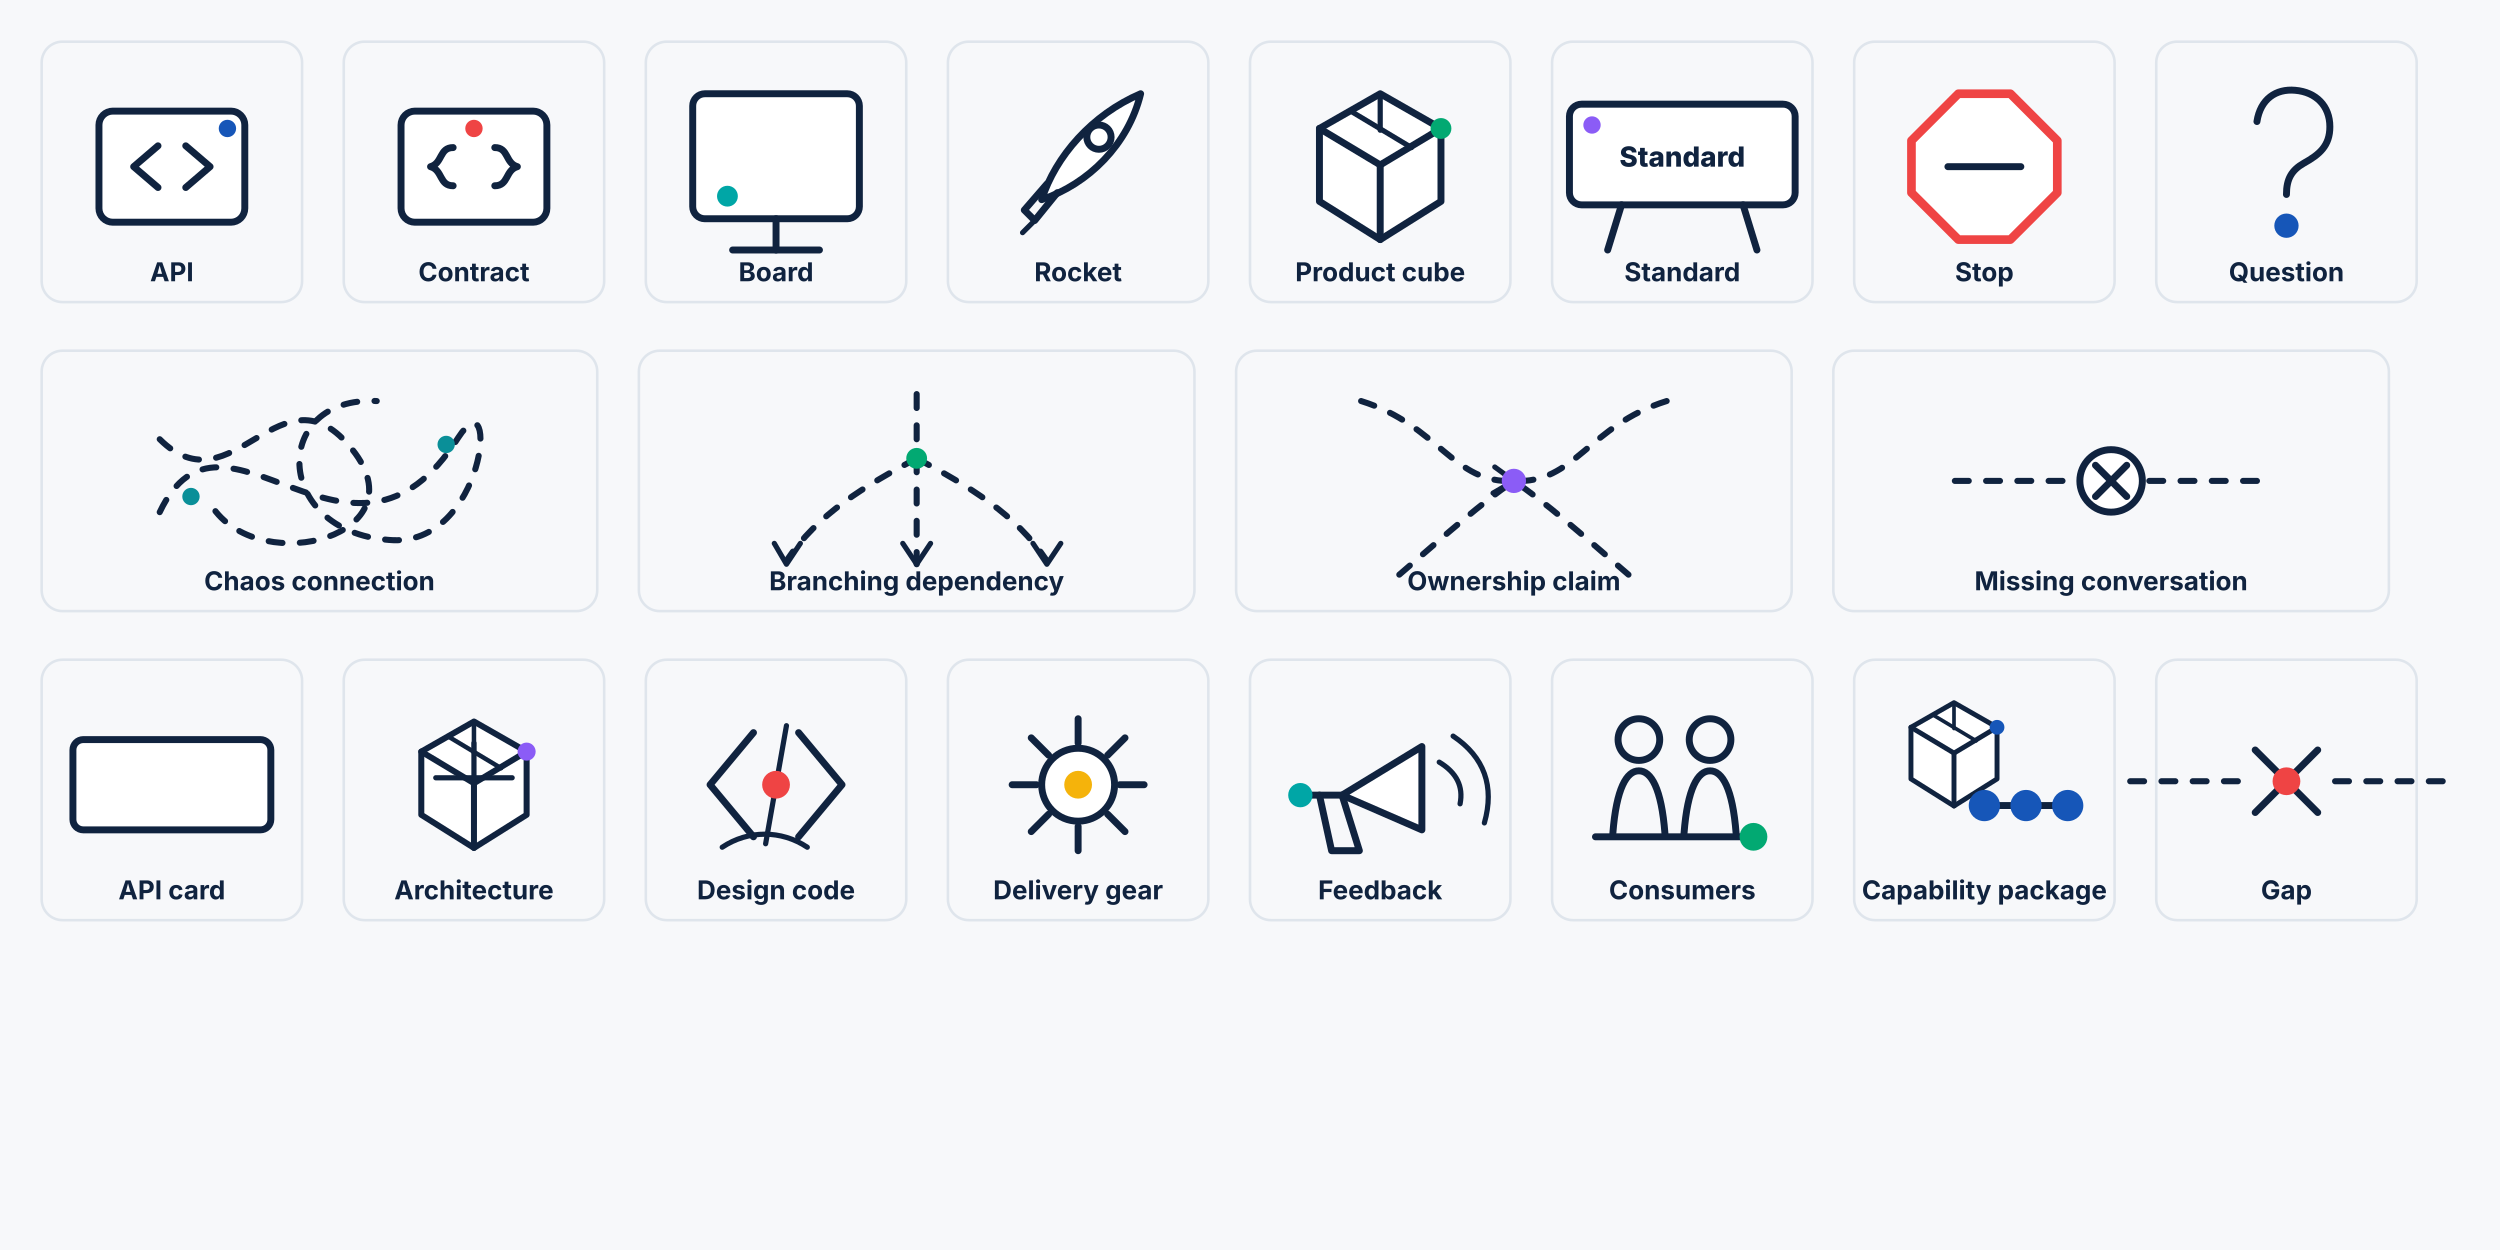
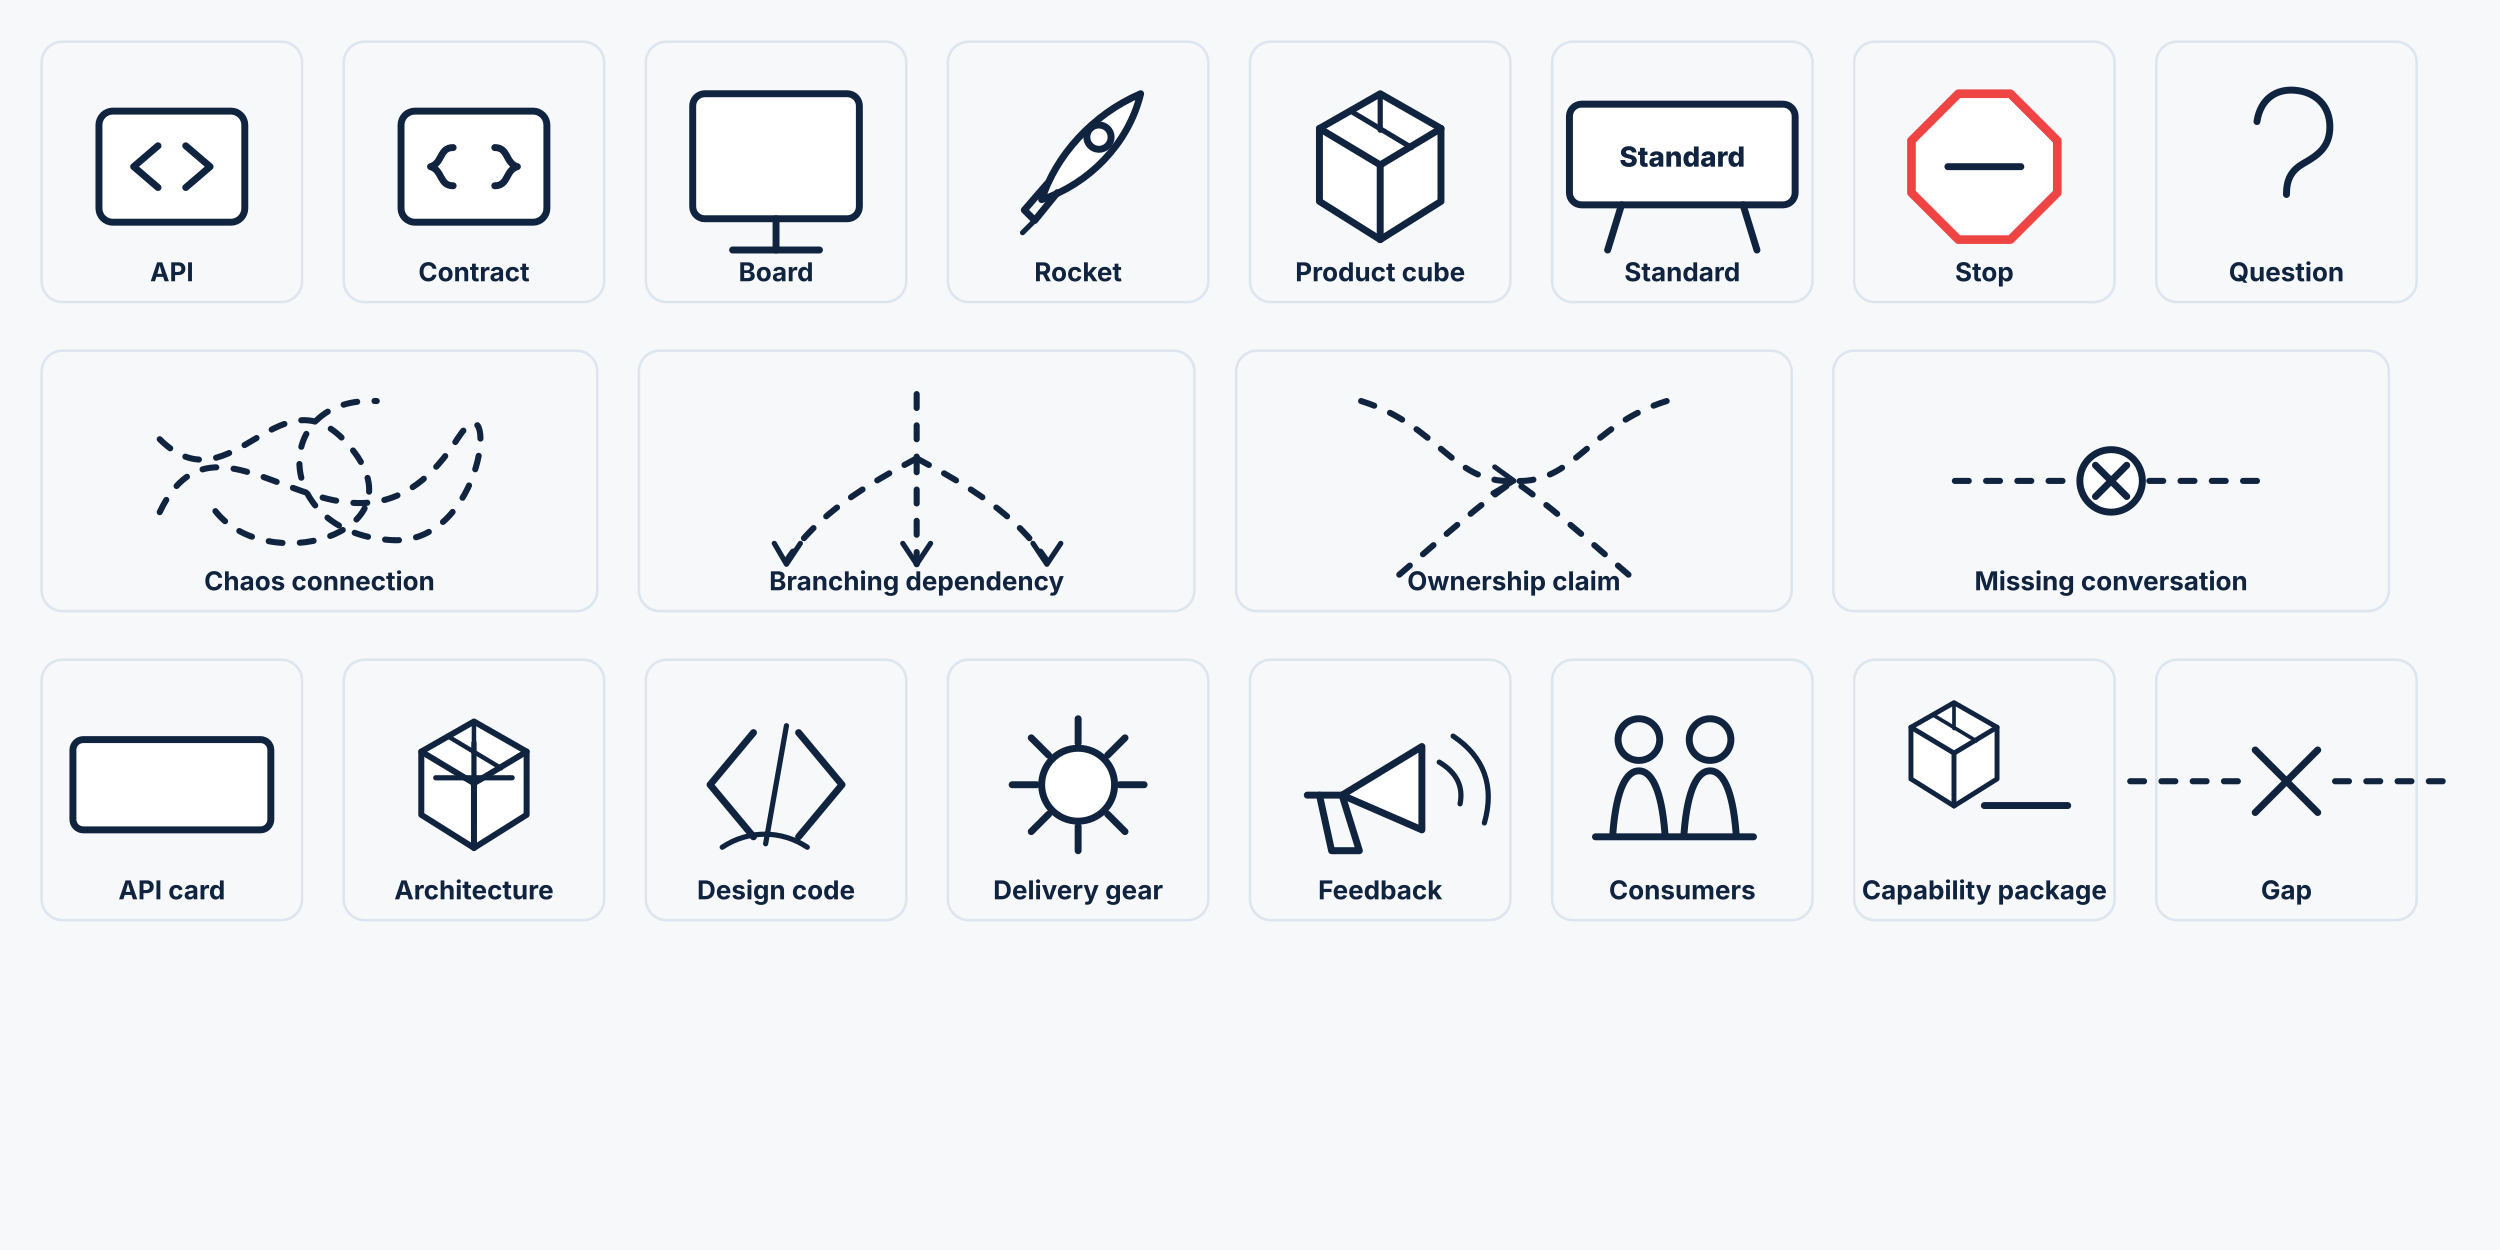
<svg xmlns="http://www.w3.org/2000/svg" width="1440" height="720" viewBox="0 0 1440 720" role="img" aria-labelledby="title description">
  <defs>
    <style>
      :root, svg {
        --apiops-ink: #10233f;
        --apiops-muted: #647184;
        --apiops-paper: #ffffff;
        --apiops-border: #dfe5ec;
        --apiops-accent: transparent;
      }
      .base { fill: none; stroke: var(--apiops-ink, #10233f); stroke-width: 4; stroke-linecap: round; stroke-linejoin: round; }
      .fine { fill: none; stroke: var(--apiops-ink, #10233f); stroke-width: 3; stroke-linecap: round; stroke-linejoin: round; }
      .dash { fill: none; stroke: var(--apiops-ink, #10233f); stroke-width: 3.5; stroke-linecap: round; stroke-linejoin: round; stroke-dasharray: 8 10; }
-       .accent { fill: var(--apiops-accent, currentColor); stroke: none; }
      .paper { fill: var(--apiops-paper, #ffffff); stroke: var(--apiops-ink, #10233f); stroke-width: 4; stroke-linecap: round; stroke-linejoin: round; }
      .soft { fill: #f7f8fa; stroke: var(--apiops-border, #dfe5ec); stroke-width: 1.5; }
      .label { font-family: Inter, Arial, sans-serif; font-size: 16px; font-weight: 800; fill: var(--apiops-ink, #10233f); text-anchor: middle; }
      .small { font-family: Inter, Arial, sans-serif; font-size: 12px; font-weight: 800; fill: var(--apiops-ink, #10233f); text-anchor: middle; }
      .tile-label { font-family: Inter, Arial, sans-serif; font-size: 15px; font-weight: 750; fill: var(--apiops-ink, #10233f); text-anchor: middle; }
    </style>
    <symbol id="symbol-api" viewBox="0 0 120 120">
      <rect x="18" y="28" width="84" height="64" rx="8" class="paper" />
      <path d="M52 48 L38 60 L52 72" class="base" />
      <path d="M68 48 L82 60 L68 72" class="base" />
-       <circle cx="92" cy="38" r="5" class="accent" />
    </symbol>
    <symbol id="symbol-api-card" viewBox="0 0 150 100">
      <rect x="18" y="26" width="114" height="52" rx="6" class="paper" />
    </symbol>
    <symbol id="symbol-contract" viewBox="0 0 120 120">
      <rect x="18" y="28" width="84" height="64" rx="8" class="paper" />
      <path d="M48 49 C40 49 42 58 35 60 C42 62 40 71 48 71" class="base" />
      <path d="M72 49 C80 49 78 58 85 60 C78 62 80 71 72 71" class="base" />
-       <circle cx="60" cy="38" r="5" class="accent" />
    </symbol>
    <symbol id="symbol-code-brackets" viewBox="0 0 120 120">
      <path d="M47 30 L22 60 L47 90" class="base" />
      <path d="M73 30 L98 60 L73 90" class="base" />
      <path d="M66 26 L54 94" class="fine" />
-       <circle cx="60" cy="60" r="8" class="accent" />
    </symbol>
    <symbol id="symbol-curly-contract" viewBox="0 0 120 120">
      <rect x="21" y="24" width="78" height="72" rx="8" class="paper" />
      <path d="M48 42 C39 42 41 54 35 56 C41 58 39 72 48 72" class="base" />
      <path d="M72 42 C81 42 79 54 85 56 C79 58 81 72 72 72" class="base" />
      <path d="M53 84 H67" class="fine" />
-       <circle cx="60" cy="20" r="7" class="accent" />
    </symbol>
    <symbol id="symbol-field" viewBox="0 0 120 120">
      <rect x="24" y="32" width="72" height="56" rx="8" class="paper" />
      <path d="M60 43 V77" class="base" />
      <path d="M48 43 H72" class="fine" />
      <path d="M48 77 H72" class="fine" />
-       <circle cx="91" cy="37" r="5" class="accent" />
    </symbol>
    <symbol id="symbol-question" viewBox="0 0 80 120">
      <path d="M23 34 C25 21 34 15 45 16 C57 17 65 25 65 37 C65 48 59 53 50 58 C43 62 40 67 40 76" class="base" />
-       <circle cx="40" cy="94" r="7" class="accent" />
    </symbol>
    <symbol id="symbol-alert" viewBox="0 0 80 120">
      <path d="M40 18 V70" class="base" />
-       <circle cx="40" cy="92" r="7" class="accent" />
      <path d="M19 24 L11 14" class="fine" />
      <path d="M61 24 L69 14" class="fine" />
    </symbol>
    <symbol id="symbol-board" viewBox="0 0 140 120">
      <rect x="22" y="18" width="96" height="72" rx="7" class="paper" />
-       <circle cx="42" cy="77" r="6" class="accent" />
      <path d="M70 90 V108" class="base" />
      <path d="M45 108 H95" class="base" />
    </symbol>
    <symbol id="symbol-stop" viewBox="0 0 120 120">
      <path d="M45 18 H75 L102 45 V75 L75 102 H45 L18 75 V45 Z" class="paper" />
      <path d="M39 60 H81" class="base" />
      <path d="M45 18 H75 L102 45 V75 L75 102 H45 L18 75 V45 Z" fill="none" stroke="#ef4444" stroke-width="5" stroke-linejoin="round" />
    </symbol>
    <symbol id="symbol-rocket" viewBox="0 0 120 120">
      <path d="M39 79 C47 54 68 30 96 18 C89 47 66 70 39 79Z" class="paper" />
      <circle cx="72" cy="43" r="7" class="paper" />
      <path d="M48 75 L35 91 L29 85 L42 70" class="base" />
      <path d="M35 91 L28 98" class="fine" />
    </symbol>
    <symbol id="symbol-product-cube" viewBox="0 0 120 120">
      <path d="M60 18 L95 38 V80 L60 102 L25 80 V38 Z" class="paper" />
      <path d="M25 38 L60 59 L95 38" class="base" />
      <path d="M60 59 V102" class="base" />
      <path d="M60 18 V39" class="fine" />
      <path d="M43 28 L78 49" class="fine" />
-       <circle cx="95" cy="38" r="6" class="accent" />
    </symbol>
    <symbol id="symbol-capability-package" viewBox="0 0 140 120">
      <use href="#symbol-product-cube" x="10" y="0" width="85" height="85" />
      <path d="M70 72 H118" class="base" />
-       <circle cx="70" cy="72" r="9" class="accent" />
-       <circle cx="94" cy="72" r="9" class="accent" />
-       <circle cx="118" cy="72" r="9" class="accent" />
    </symbol>
    <symbol id="symbol-standard-placard" viewBox="0 0 160 120">
      <rect x="15" y="24" width="130" height="58" rx="7" class="paper" />
      <path d="M45 82 L37 108" class="base" />
      <path d="M115 82 L123 108" class="base" />
      <text x="80" y="60" class="label">Standard</text>
-       <circle cx="28" cy="36" r="5" class="accent" />
    </symbol>
    <symbol id="symbol-standard-placard-blank" viewBox="0 0 160 120">
      <rect x="15" y="24" width="130" height="58" rx="7" class="paper" />
      <path d="M45 82 L37 108" class="base" />
      <path d="M115 82 L123 108" class="base" />
-       <circle cx="28" cy="36" r="5" class="accent" />
    </symbol>
    <symbol id="symbol-architecture-cube" viewBox="0 0 120 120">
      <use href="#symbol-product-cube" x="8" y="8" width="104" height="104" />
      <path d="M38 56 H82" class="fine" />
      <path d="M60 36 V82" class="fine" />
    </symbol>
    <symbol id="symbol-code-design" viewBox="0 0 120 120">
      <use href="#symbol-code-brackets" x="0" y="0" width="120" height="120" />
      <path d="M29 96 C44 86 63 86 78 96" class="fine" />
    </symbol>
    <symbol id="symbol-delivery-gear" viewBox="0 0 120 120">
      <circle cx="60" cy="60" r="21" class="paper" />
-       <circle cx="60" cy="60" r="8" class="accent" />
      <path d="M60 22 V36 M60 84 V98 M22 60 H36 M84 60 H98 M33 33 L43 43 M77 77 L87 87 M87 33 L77 43 M43 77 L33 87" class="base" />
    </symbol>
    <symbol id="symbol-feedback-megaphone" viewBox="0 0 140 120">
      <path d="M28 66 H48 L94 38 V86 L48 66" class="paper" />
      <path d="M48 66 L58 98 H42 L35 66" class="base" />
      <path d="M104 47 C114 53 118 61 116 71" class="fine" />
      <path d="M112 32 C130 44 136 61 130 82" class="fine" />
-       <circle cx="24" cy="66" r="7" class="accent" />
    </symbol>
    <symbol id="symbol-consumer-group" viewBox="0 0 150 120">
      <circle cx="50" cy="34" r="12" class="base" />
      <circle cx="91" cy="34" r="12" class="base" />
      <path d="M35 88 C37 62 43 52 50 52 C57 52 63 62 65 88" class="base" />
      <path d="M76 88 C78 62 84 52 91 52 C98 52 104 62 106 88" class="base" />
      <path d="M25 90 H116" class="base" />
-       <circle cx="116" cy="90" r="8" class="accent" />
    </symbol>
    <symbol id="symbol-local-api-block" viewBox="0 0 120 120">
      <rect x="28" y="62" width="64" height="42" rx="6" class="paper" />
      <use href="#symbol-code-brackets" x="28" y="49" width="64" height="64" />
    </symbol>
    <symbol id="symbol-local-contract-block" viewBox="0 0 120 120">
      <rect x="28" y="62" width="64" height="42" rx="6" class="paper" />
      <path d="M47 78 C42 78 41 84 37 85 C41 87 42 93 47 93" class="fine" />
      <path d="M73 78 C78 78 79 84 83 85 C79 87 78 93 73 93" class="fine" />
-       <circle cx="60" cy="63" r="6" class="accent" />
    </symbol>
    <symbol id="symbol-local-system-block" viewBox="0 0 120 120">
      <rect x="28" y="62" width="64" height="42" rx="6" class="paper" />
      <path d="M60 76 V92" class="fine" />
      <path d="M50 76 H70" class="fine" />
-       <circle cx="82" cy="72" r="6" class="accent" />
    </symbol>
    <symbol id="connection-chaos" viewBox="0 0 220 140">
      <path d="M18 88 C55 10 128 143 190 45 C214 8 206 109 150 104 C83 99 82 21 143 24" class="dash" />
      <path d="M18 46 C60 88 88 0 129 52 C168 101 78 126 49 86" class="dash" />
-       <circle cx="36" cy="79" r="5" class="accent" />
-       <circle cx="183" cy="49" r="5" class="accent" />
    </symbol>
    <symbol id="connection-branching" viewBox="0 0 220 140">
      <path d="M110 20 V57" class="dash" />
      <path d="M110 57 C80 73 53 89 35 116" class="dash" />
      <path d="M110 57 C110 77 110 96 110 118" class="dash" />
      <path d="M110 57 C140 73 167 89 185 116" class="dash" />
      <path d="M28 106 L35 118 L43 106" class="fine" />
      <path d="M102 106 L110 118 L118 106" class="fine" />
      <path d="M177 106 L185 118 L193 106" class="fine" />
-       <circle cx="110" cy="57" r="6" class="accent" />
    </symbol>
    <symbol id="connection-ownership-claim" viewBox="0 0 220 140">
      <path d="M22 24 C67 38 75 72 110 70" class="dash" />
      <path d="M198 24 C153 38 145 72 110 70" class="dash" />
      <path d="M44 124 C73 99 91 83 110 70" class="dash" />
      <path d="M176 124 C147 99 129 83 110 70" class="dash" />
      <path d="M99 62 L110 70 L98 77" class="fine" />
-       <circle cx="110" cy="70" r="7" class="accent" />
    </symbol>
    <symbol id="connection-missing-conversation" viewBox="0 0 220 140">
      <path d="M20 70 H88" class="dash" />
      <path d="M132 70 H200" class="dash" />
      <circle cx="110" cy="70" r="18" class="paper" />
      <path d="M101 61 L119 79" class="base" />
      <path d="M119 61 L101 79" class="base" />
    </symbol>
    <symbol id="connection-gap" viewBox="0 0 220 140">
      <path d="M20 70 H82" class="dash" />
      <path d="M138 70 H200" class="dash" />
      <path d="M92 52 L128 88" class="base" />
      <path d="M128 52 L92 88" class="base" />
-       <circle cx="110" cy="70" r="8" class="accent" />
    </symbol>
    <symbol id="connection-conversion-arrow" viewBox="0 0 220 80">
      <path d="M20 40 H184" class="base" />
      <path d="M166 22 L188 40 L166 58" class="base" />
-       <circle cx="104" cy="40" r="8" class="accent" />
    </symbol>
    <symbol id="symbol-blocker" viewBox="0 0 120 120">
      <use href="#symbol-stop" width="120" height="120" />
    </symbol>
    <symbol id="symbol-standard" viewBox="0 0 160 120">
      <use href="#symbol-standard-placard" width="160" height="120" />
    </symbol>
    <symbol id="symbol-lifecycle" viewBox="0 0 140 120">
      <path d="M70 18 C103 18 124 41 121 70 C118 99 87 111 60 99 C35 88 27 58 42 36" class="base" />
      <path d="M36 36 H54 V54" class="base" />
-       <circle cx="70" cy="18" r="7" class="accent" />
-       <circle cx="121" cy="70" r="7" class="accent" />
-       <circle cx="60" cy="99" r="7" class="accent" />
    </symbol>
    <symbol id="symbol-publish" viewBox="0 0 120 120">
      <use href="#symbol-rocket" width="120" height="120" />
    </symbol>
    <symbol id="symbol-ownership-api" viewBox="0 0 140 120">
      <use href="#symbol-api" x="10" y="0" width="120" height="120" />
      <circle cx="106" cy="26" r="16" fill="var(--apiops-paper, #ffffff)" stroke="var(--apiops-ink, #10233f)" stroke-width="4" />
      <path d="M99 26 L104 31 L114 19" class="fine" />
-       <circle cx="106" cy="26" r="4" class="accent" />
    </symbol>
    <symbol id="symbol-megaphone" viewBox="0 0 140 120">
      <use href="#symbol-feedback-megaphone" width="140" height="120" />
    </symbol>
    <symbol id="symbol-workshop-board" viewBox="0 0 140 120">
      <use href="#symbol-board" width="140" height="120" />
    </symbol>
    <symbol id="symbol-check-bullet" viewBox="0 0 40 40">
      <circle cx="20" cy="20" r="14" class="paper" />
      <path d="M13 20 L18 25 L28 15" class="fine" />
-       <circle cx="20" cy="20" r="4" class="accent" />
    </symbol>
  </defs>
  <rect width="1440" height="720" fill="#f7f8fa" />
  <g transform="translate(24 24)">
    <g transform="translate(0 0)" color="#1656b8">
      <rect width="150" height="150" rx="12" class="soft" />
      <use href="#symbol-api" x="15" y="12" width="120" height="120" />
      <text x="75" y="138" class="tile-label">API</text>
    </g>
    <g transform="translate(174 0)" color="#ef4444">
      <rect width="150" height="150" rx="12" class="soft" />
      <use href="#symbol-contract" x="15" y="12" width="120" height="120" />
      <text x="75" y="138" class="tile-label">Contract</text>
    </g>
    <g transform="translate(348 0)" color="#00a6a6">
      <rect width="150" height="150" rx="12" class="soft" />
      <use href="#symbol-board" x="5" y="12" width="140" height="120" />
      <text x="75" y="138" class="tile-label">Board</text>
    </g>
    <g transform="translate(522 0)" color="#f5b30b">
      <rect width="150" height="150" rx="12" class="soft" />
      <use href="#symbol-rocket" x="15" y="12" width="120" height="120" />
      <text x="75" y="138" class="tile-label">Rocket</text>
    </g>
    <g transform="translate(696 0)" color="#02a972">
      <rect width="150" height="150" rx="12" class="soft" />
      <use href="#symbol-product-cube" x="15" y="12" width="120" height="120" />
      <text x="75" y="138" class="tile-label">Product cube</text>
    </g>
    <g transform="translate(870 0)" color="#8b5cf6">
      <rect width="150" height="150" rx="12" class="soft" />
      <use href="#symbol-standard-placard" x="-5" y="12" width="160" height="120" />
      <text x="75" y="138" class="tile-label">Standard</text>
    </g>
    <g transform="translate(1044 0)" color="#ef4444">
      <rect width="150" height="150" rx="12" class="soft" />
      <use href="#symbol-stop" x="15" y="12" width="120" height="120" />
      <text x="75" y="138" class="tile-label">Stop</text>
    </g>
    <g transform="translate(1218 0)" color="#1656b8">
      <rect width="150" height="150" rx="12" class="soft" />
      <use href="#symbol-question" x="35" y="12" width="80" height="120" />
      <text x="75" y="138" class="tile-label">Question</text>
    </g>
    <g transform="translate(0 178)" color="#0a8f98">
      <rect width="320" height="150" rx="12" class="soft" />
      <use href="#connection-chaos" x="50" y="5" width="220" height="140" />
      <text x="160" y="138" class="tile-label">Chaos connection</text>
    </g>
    <g transform="translate(344 178)" color="#02a972">
      <rect width="320" height="150" rx="12" class="soft" />
      <use href="#connection-branching" x="50" y="5" width="220" height="140" />
      <text x="160" y="138" class="tile-label">Branching dependency</text>
    </g>
    <g transform="translate(688 178)" color="#8b5cf6">
      <rect width="320" height="150" rx="12" class="soft" />
      <use href="#connection-ownership-claim" x="50" y="5" width="220" height="140" />
      <text x="160" y="138" class="tile-label">Ownership claim</text>
    </g>
    <g transform="translate(1032 178)" color="#ef4444">
      <rect width="320" height="150" rx="12" class="soft" />
      <use href="#connection-missing-conversation" x="50" y="5" width="220" height="140" />
      <text x="160" y="138" class="tile-label">Missing conversation</text>
    </g>
    <g transform="translate(0 356)" color="#1d4ed8">
      <rect width="150" height="150" rx="12" class="soft" />
      <use href="#symbol-api-card" x="0" y="20" width="150" height="100" />
      <text x="75" y="138" class="tile-label">API card</text>
    </g>
    <g transform="translate(174 356)" color="#8b5cf6">
      <rect width="150" height="150" rx="12" class="soft" />
      <use href="#symbol-architecture-cube" x="15" y="12" width="120" height="120" />
      <text x="75" y="138" class="tile-label">Architecture</text>
    </g>
    <g transform="translate(348 356)" color="#ef4444">
      <rect width="150" height="150" rx="12" class="soft" />
      <use href="#symbol-code-design" x="15" y="12" width="120" height="120" />
      <text x="75" y="138" class="tile-label">Design code</text>
    </g>
    <g transform="translate(522 356)" color="#f5b30b">
      <rect width="150" height="150" rx="12" class="soft" />
      <use href="#symbol-delivery-gear" x="15" y="12" width="120" height="120" />
      <text x="75" y="138" class="tile-label">Delivery gear</text>
    </g>
    <g transform="translate(696 356)" color="#00a6a6">
      <rect width="150" height="150" rx="12" class="soft" />
      <use href="#symbol-feedback-megaphone" x="5" y="12" width="140" height="120" />
      <text x="75" y="138" class="tile-label">Feedback</text>
    </g>
    <g transform="translate(870 356)" color="#02a972">
      <rect width="150" height="150" rx="12" class="soft" />
      <use href="#symbol-consumer-group" x="0" y="12" width="150" height="120" />
      <text x="75" y="138" class="tile-label">Consumers</text>
    </g>
    <g transform="translate(1044 356)" color="#1656b8">
      <rect width="150" height="150" rx="12" class="soft" />
      <use href="#symbol-capability-package" x="5" y="12" width="140" height="120" />
      <text x="75" y="138" class="tile-label">Capability package</text>
    </g>
    <g transform="translate(1218 356)" color="#ef4444">
      <rect width="150" height="150" rx="12" class="soft" />
      <use href="#connection-gap" x="-35" y="0" width="220" height="140" />
      <text x="75" y="138" class="tile-label">Gap</text>
    </g>
  </g>
</svg>
